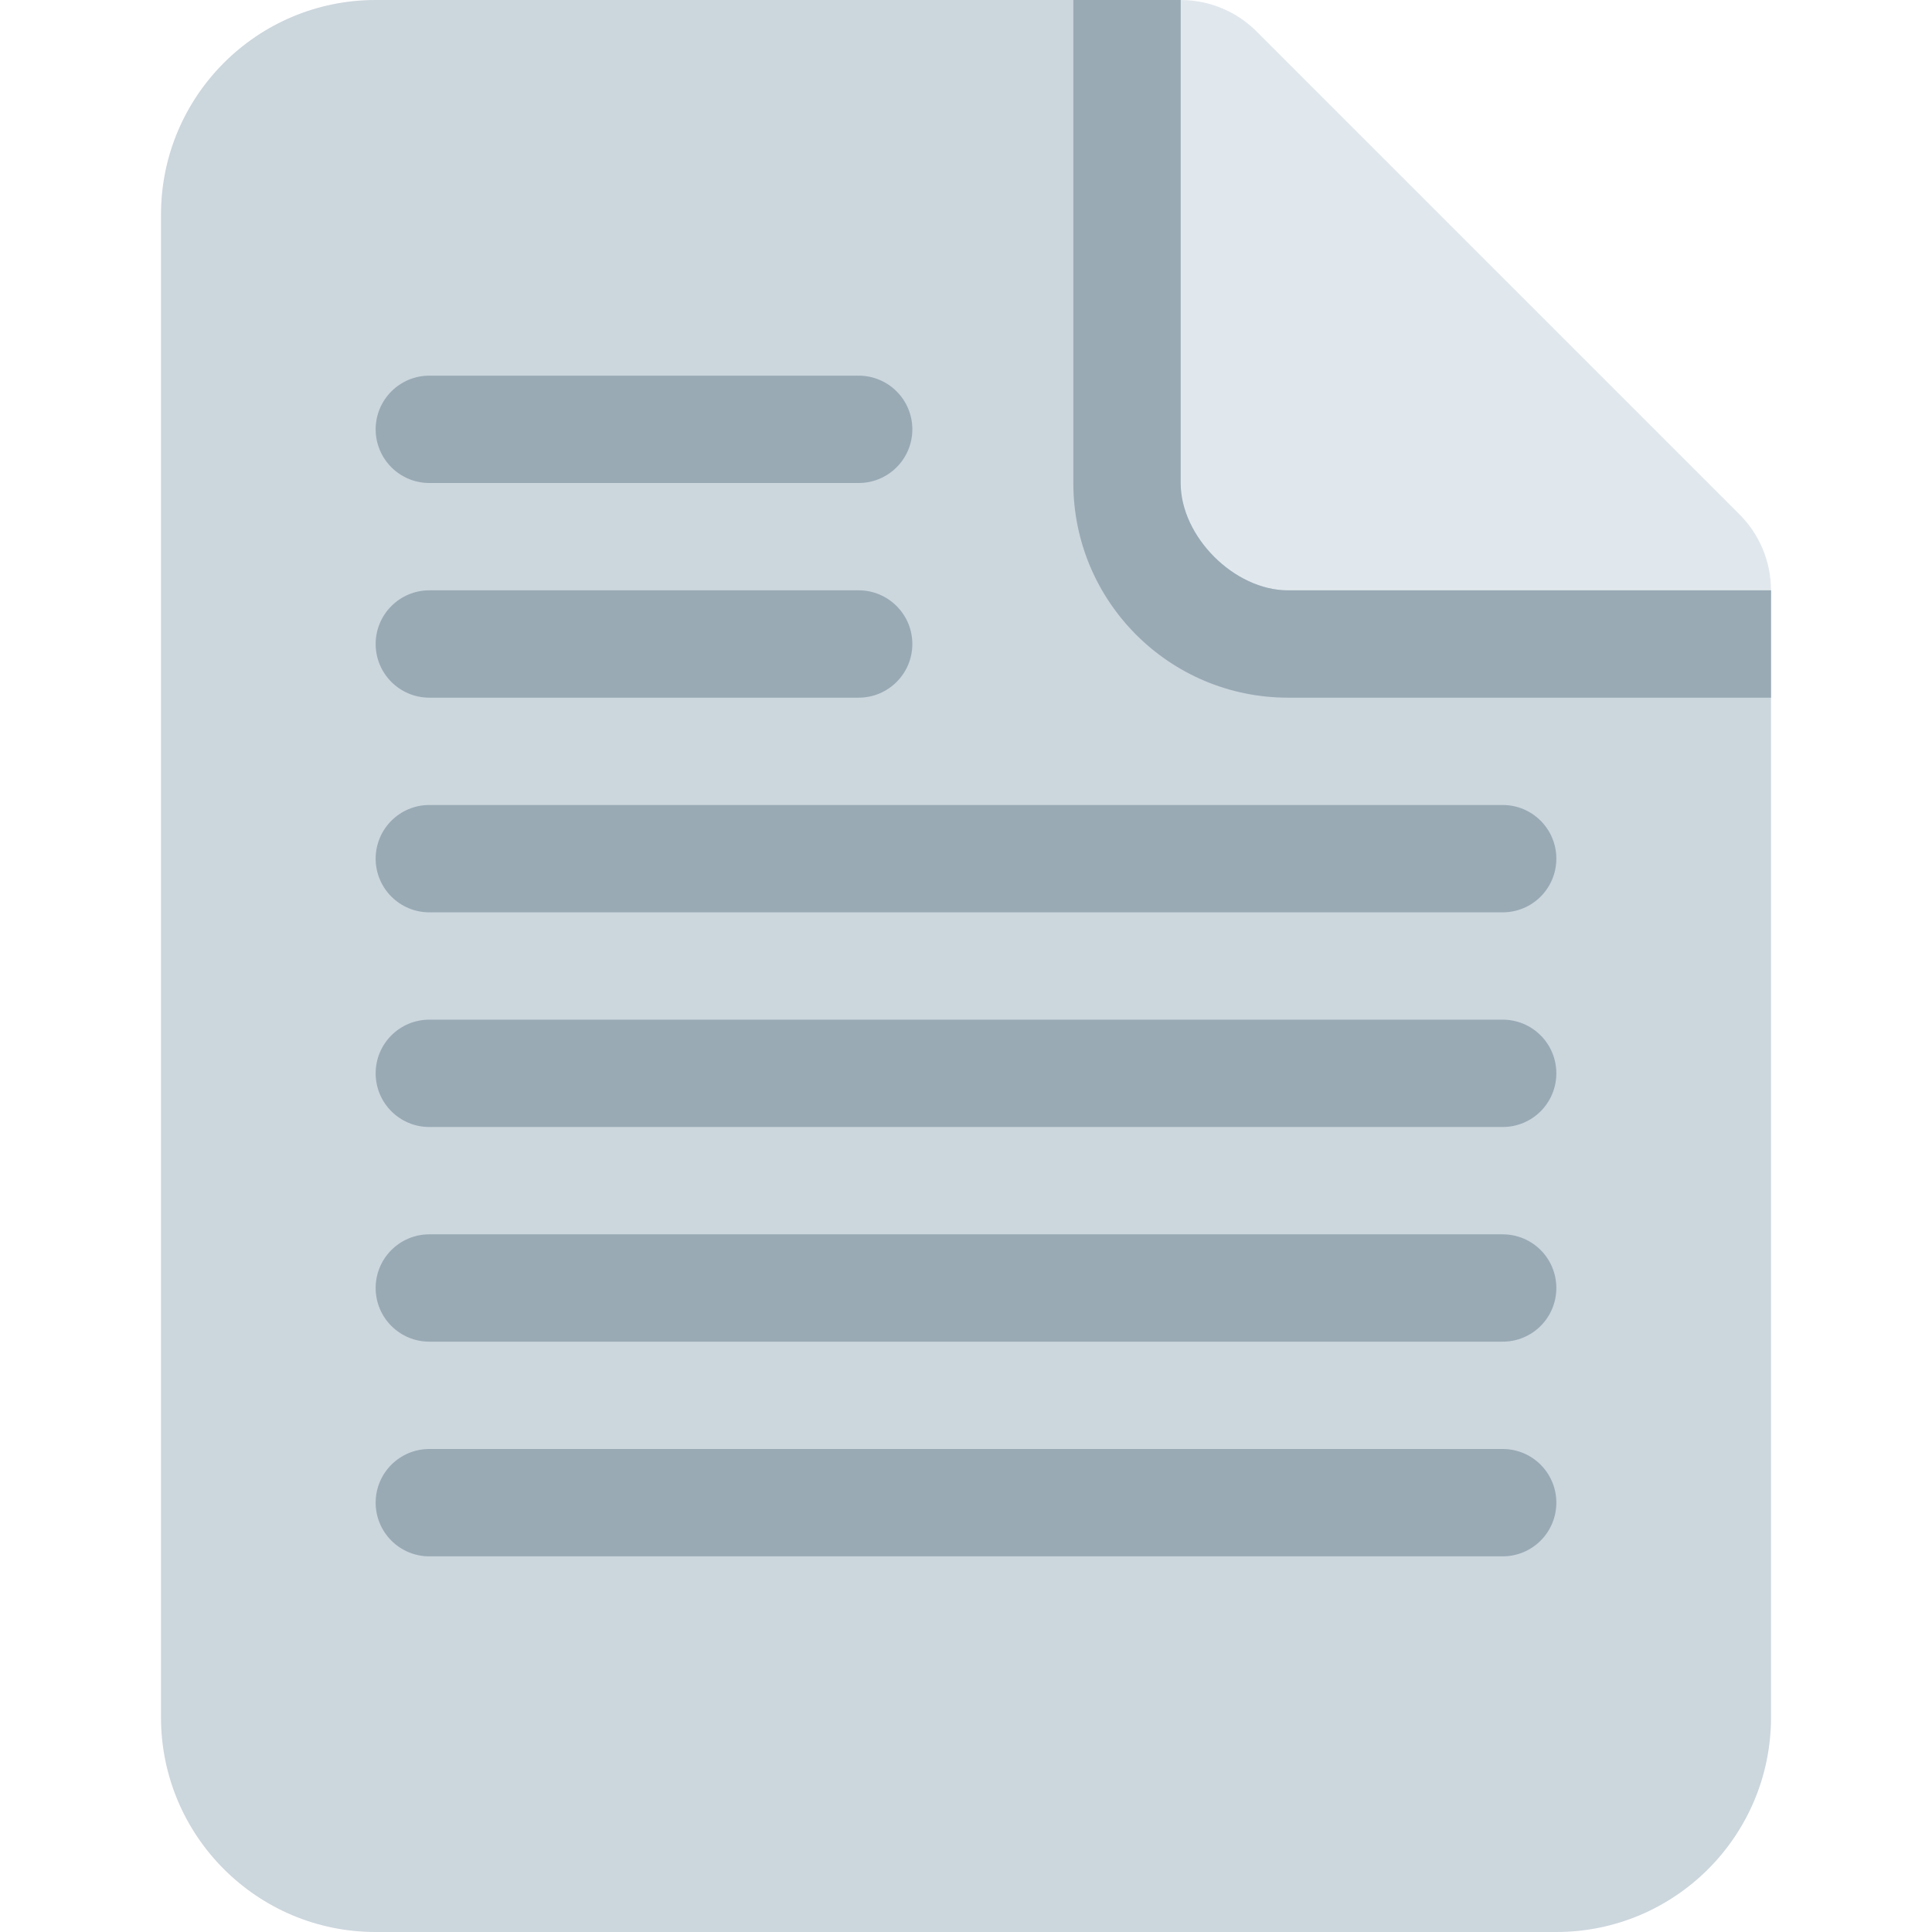
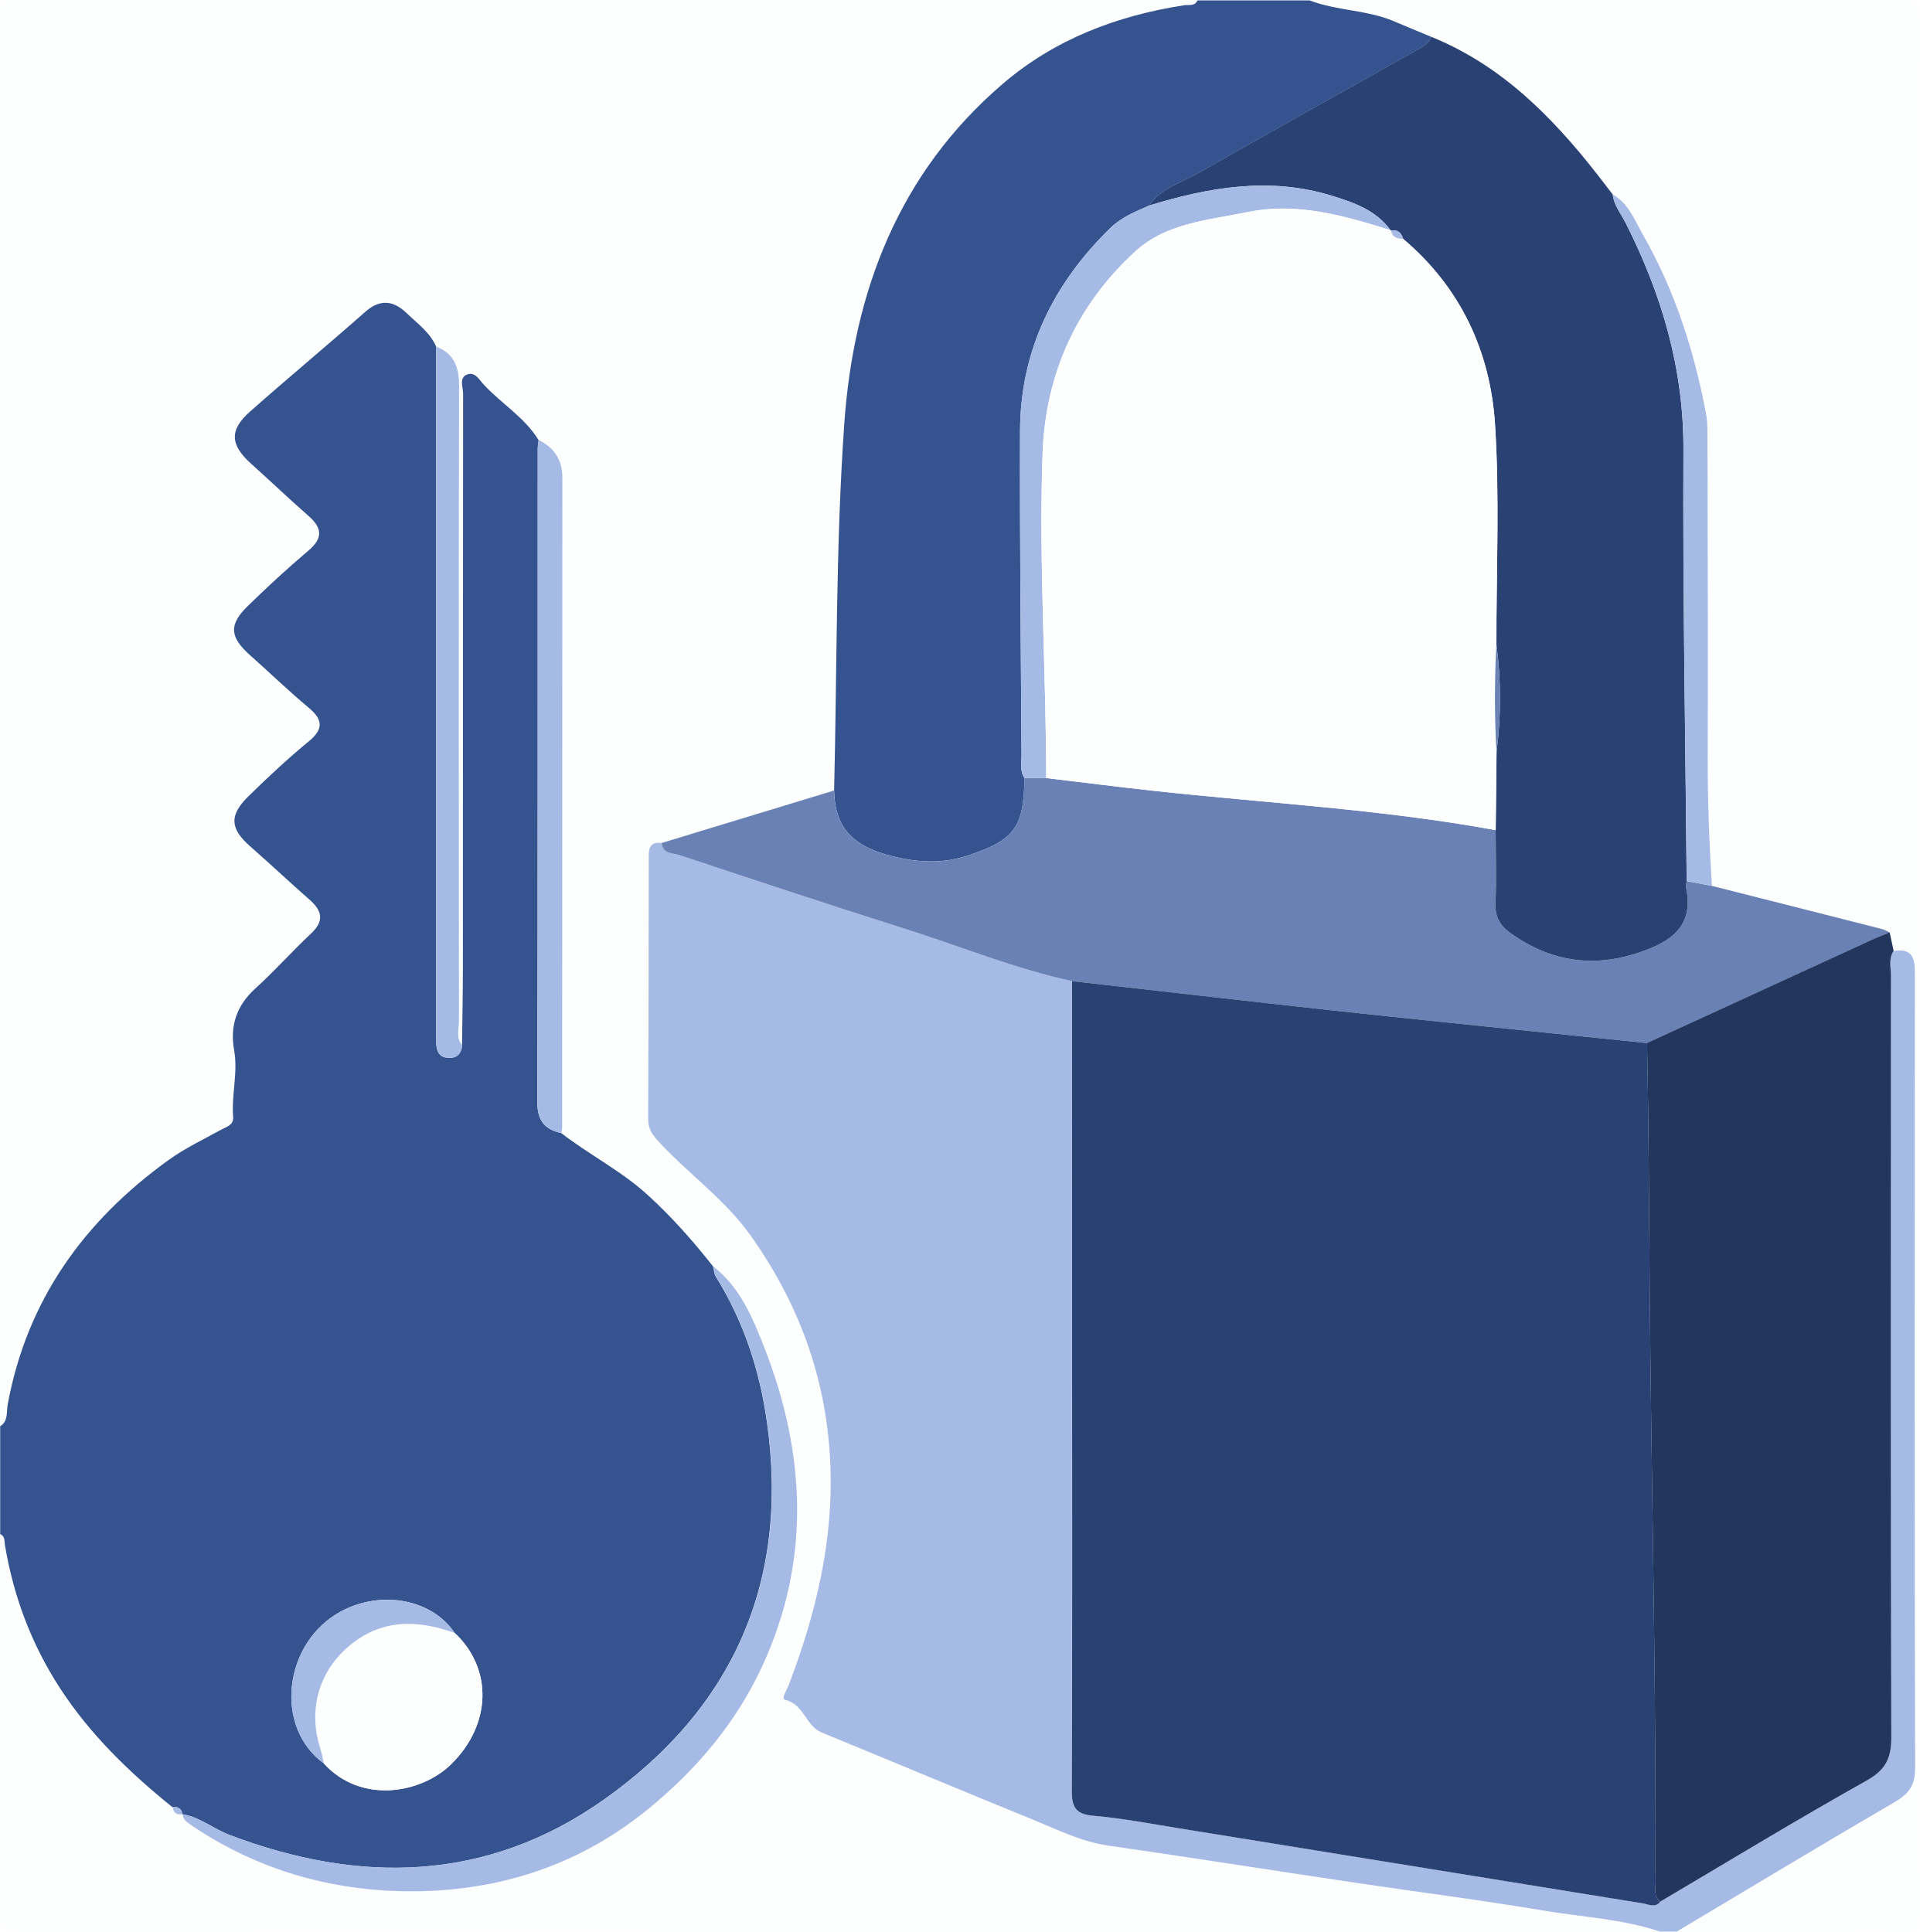
- <svg xmlns="http://www.w3.org/2000/svg" viewBox="0 0 36 36">
-   <path fill="#E1E8ED" d="M32.415 9.586l-9-9C23.054.225 22.553 0 22 0c-1.104 0-1.999.896-2 2 0 .552.224 1.053.586 1.415l-3.859 3.859 9 9 3.859-3.859c.362.361.862.585 1.414.585 1.104 0 2.001-.896 2-2 0-.552-.224-1.052-.585-1.414z" />
-   <path fill="#CCD6DD" d="M22 0H7C4.791 0 3 1.791 3 4v28c0 2.209 1.791 4 4 4h22c2.209 0 4-1.791 4-4V11h-9c-1 0-2-1-2-2V0z" />
-   <path fill="#99AAB5" d="M22 0h-2v9c0 2.209 1.791 4 4 4h9v-2h-9c-1 0-2-1-2-2V0zm-5 8c0 .552-.448 1-1 1H8c-.552 0-1-.448-1-1s.448-1 1-1h8c.552 0 1 .448 1 1zm0 4c0 .552-.448 1-1 1H8c-.552 0-1-.448-1-1s.448-1 1-1h8c.552 0 1 .448 1 1zm12 4c0 .552-.447 1-1 1H8c-.552 0-1-.448-1-1s.448-1 1-1h20c.553 0 1 .448 1 1zm0 4c0 .553-.447 1-1 1H8c-.552 0-1-.447-1-1 0-.553.448-1 1-1h20c.553 0 1 .447 1 1zm0 4c0 .553-.447 1-1 1H8c-.552 0-1-.447-1-1 0-.553.448-1 1-1h20c.553 0 1 .447 1 1zm0 4c0 .553-.447 1-1 1H8c-.552 0-1-.447-1-1 0-.553.448-1 1-1h20c.553 0 1 .447 1 1z" />
+ <svg xmlns="http://www.w3.org/2000/svg" id="Layer_1" data-name="Layer 1" viewBox="0 0 444 447">
+   <defs>
+     <style>
+       .cls-1 {
+         fill: #fdfefe;
+       }
+ 
+       .cls-1, .cls-2, .cls-3, .cls-4, .cls-5, .cls-6 {
+         stroke-width: 0px;
+       }
+ 
+       .cls-2 {
+         fill: #34538f;
+       }
+ 
+       .cls-3 {
+         fill: #6981b4;
+       }
+ 
+       .cls-4 {
+         fill: #22365e;
+       }
+ 
+       .cls-5 {
+         fill: #a5bae4;
+       }
+ 
+       .cls-6 {
+         fill: #294273;
+       }
+     </style>
+   </defs>
+   <path class="cls-1" d="m383.94,446.89c-126.48,0-252.97-.02-379.45.11-3.96,0-4.5-1.13-4.48-4.7.15-29.12.09-58.24.09-87.37,1.17.5.94,1.57,1.1,2.53,1.99,11.88,6.11,22.9,12.71,33.07,7.02,10.83,16.13,19.58,26.06,27.6.19,1.33.97,1.82,2.26,1.59l.02.02c.12,1.34,1.22,1.99,2.13,2.61,15.93,10.8,33.9,15.56,52.78,15.19,19.28-.37,37.09-6.29,52.46-18.75,11.32-9.17,20.5-19.98,26.61-33.1,11.39-24.47,10.22-49.34.57-73.97-2.67-6.83-5.6-13.91-11.79-18.72-4.61-5.86-9.52-11.41-15.06-16.48-6.16-5.63-13.57-9.36-20.09-14.39.07-.49.2-.99.2-1.48.02-50.05.04-100.1.05-150.15,0-4.04-1.82-6.95-5.47-8.7-3.2-5.22-8.51-8.37-12.59-12.72-1.1-1.18-2.1-3.18-3.94-2.46-1.96.76-.93,2.95-.94,4.46-.06,44.11-.04,88.22-.05,132.33,0,6.15-.13,12.31-.2,18.46-1.48-1.75-.74-3.84-.75-5.76-.05-48.95-.07-97.91.02-146.86,0-4.28-1.12-7.43-5.26-9.07-1.45-3.29-4.33-5.34-6.8-7.72-3.05-2.94-6.13-3.4-9.62-.32-8.82,7.78-17.88,15.3-26.68,23.1-4.81,4.26-4.54,7.7.29,12.03,4.45,3.99,8.76,8.12,13.26,12.06,3.2,2.8,3.41,5.16-.01,8.05-4.81,4.07-9.45,8.37-13.97,12.76-4.52,4.39-4.25,7.25.55,11.5,4.47,3.97,8.77,8.14,13.36,11.97,3.34,2.78,3.73,4.94.13,7.91-4.85,3.99-9.46,8.3-13.95,12.7-4.53,4.44-4.23,7.52.47,11.63,4.61,4.04,9.08,8.24,13.68,12.29,2.95,2.58,3.45,4.93.31,7.86-4.38,4.09-8.35,8.61-12.8,12.63-4.39,3.96-5.97,8.67-4.96,14.33.92,5.16-.64,10.26-.23,15.4.15,1.96-1.5,2.28-2.79,3-4.06,2.25-8.31,4.25-12.05,6.94-19.63,14.12-32.9,32.48-37.32,56.7-.29,1.6.18,3.75-1.68,4.93C.09,221.42.11,112.89,0,4.37,0,.83.65,0,4.32,0c90.89.13,181.78.1,272.67.1-.62,1.43-1.98.95-3.04,1.12-15.58,2.41-29.92,7.84-41.98,18.17-24.09,20.63-34.53,48.16-36.68,78.68-1.98,28.19-1.66,56.55-2.35,84.83-13.29,4.05-26.59,8.1-39.88,12.14-3.14-.36-2.97,1.79-2.97,3.86-.03,19.99-.04,39.98-.13,59.97-.01,2.16.81,3.5,2.29,5.11,6.91,7.54,15.43,13.42,21.45,21.93,11.06,15.61,17.36,32.71,18.35,51.83.93,18.12-3.17,35.28-9.55,52.04-.45,1.17-1.85,3.28-.86,3.5,4.36.99,4.74,6.03,8.45,7.55,16.3,6.69,32.53,13.53,48.86,20.16,5.67,2.31,11.15,5.1,17.38,6,19.2,2.77,38.37,5.79,57.55,8.65,14.43,2.15,28.92,3.98,43.31,6.41,8.93,1.51,18.09,1.91,26.77,4.83Z" />
+   <path class="cls-2" d="m.09,329.95c1.86-1.18,1.38-3.34,1.68-4.93,4.43-24.21,17.69-42.58,37.32-56.7,3.75-2.69,7.99-4.7,12.05-6.94,1.3-.72,2.95-1.03,2.79-3-.4-5.14,1.15-10.24.23-15.4-1.01-5.66.57-10.37,4.96-14.33,4.44-4.01,8.42-8.54,12.8-12.63,3.14-2.93,2.63-5.28-.31-7.86-4.61-4.04-9.07-8.25-13.68-12.29-4.7-4.11-5-7.19-.47-11.63,4.49-4.4,9.1-8.71,13.95-12.7,3.61-2.97,3.21-5.13-.13-7.91-4.59-3.83-8.89-8-13.36-11.97-4.8-4.26-5.07-7.11-.55-11.5,4.52-4.4,9.15-8.69,13.97-12.76,3.43-2.9,3.21-5.25.01-8.05-4.49-3.93-8.81-8.07-13.26-12.06-4.83-4.33-5.1-7.78-.29-12.03,8.8-7.8,17.86-15.31,26.68-23.1,3.49-3.08,6.57-2.62,9.62.32,2.47,2.38,5.36,4.43,6.8,7.72,0,52.34,0,104.69,0,157.03,0,1.33,0,2.66.01,3.99,0,1.62.47,3.16,2.19,3.46,2.02.36,3.6-.39,3.78-2.79.07-6.15.2-12.31.2-18.46.02-44.11,0-88.22.05-132.33,0-1.51-1.02-3.7.94-4.46,1.83-.71,2.83,1.29,3.94,2.46,4.08,4.36,9.38,7.5,12.58,12.72-.07.66-.21,1.32-.21,1.98-.01,50.45.02,100.91-.08,151.36,0,4.12,1.75,6.18,5.51,6.99,6.52,5.03,13.93,8.76,20.09,14.39,5.54,5.07,10.45,10.61,15.06,16.48.2.79.22,1.7.63,2.36,6.4,10.31,10.09,21.48,11.8,33.51,5.28,37.06-7.84,66.49-37.96,87.66-26.83,18.86-56.26,19.43-86.4,7.97-3.71-1.41-6.82-4.13-10.84-4.77,0,0-.02-.02-.02-.02-.18-1.34-.99-1.79-2.26-1.59-9.93-8.02-19.03-16.78-26.06-27.6-6.6-10.17-10.72-21.19-12.71-33.07-.16-.95.07-2.03-1.1-2.53v-24.99Zm74.84,78.07c8.57,9.42,22.47,6.97,29.41.18,9.41-9.21,9.67-22.16.83-30.41-5.21-7.75-16.81-9.98-26.16-5.04-13.46,7.12-15.74,26.86-4.07,35.27Z" />
+   <path class="cls-5" d="m383.94,446.89c-8.68-2.92-17.83-3.32-26.77-4.83-14.39-2.43-28.87-4.26-43.31-6.41-19.19-2.86-38.35-5.88-57.55-8.65-6.22-.9-11.71-3.69-17.38-6-16.32-6.64-32.56-13.47-48.86-20.16-3.7-1.52-4.09-6.56-8.45-7.55-.98-.22.41-2.33.86-3.5,6.38-16.76,10.49-33.92,9.55-52.04-.98-19.12-7.29-36.22-18.35-51.83-6.03-8.51-14.54-14.39-21.45-21.93-1.48-1.62-2.3-2.95-2.29-5.11.09-19.99.11-39.98.13-59.97,0-2.08-.17-4.23,2.97-3.87.23,2.6,2.62,2.3,4.14,2.81,17.44,5.8,34.89,11.58,52.41,17.13,12.77,4.05,25.21,9.15,38.35,12.02,0,28.3.02,56.59.03,84.89,0,34.12.06,68.25-.08,102.37-.02,3.96.98,5.5,5.12,5.85,6.77.58,13.47,1.88,20.19,2.97,35.57,5.74,71.14,11.5,106.71,17.27,1.43.23,2.87,1.14,4.13-.36,15.86-9.37,31.59-18.96,47.66-27.96,4.45-2.5,5.79-5.18,5.78-10.1-.17-58.7-.12-117.4-.08-176.1,0-1.94-.6-3.99.62-5.82,4.77-.77,4.97,2.15,4.97,5.74-.05,61.1-.07,122.2.04,183.3,0,3.87-1.32,5.92-4.61,7.84-16.92,9.86-33.69,19.98-50.5,30.01h-4Z" />
+   <path class="cls-1" d="m387.94,446.89c16.82-10.03,33.58-20.15,50.5-30.01,3.29-1.91,4.61-3.97,4.61-7.84-.12-61.1-.1-122.2-.04-183.3,0-3.59-.2-6.51-4.97-5.74-.31-1.42-.62-2.85-.92-4.27-.57-.27-1.12-.63-1.71-.78-13.14-3.35-26.28-6.67-39.42-10-.57-9.94-.99-19.88-.96-29.85.09-24.43,0-48.86-.05-73.29,0-1.99.05-4.02-.32-5.95-2.72-14.6-7.22-28.6-14.61-41.55-1.92-3.36-3.31-7.21-6.97-9.3-1.21-1.57-2.4-3.15-3.63-4.71-10.47-13.36-22.2-25.2-38.31-31.75-2.9-1.21-5.8-2.39-8.68-3.62-6.24-2.66-13.19-2.4-19.48-4.82,45.82,0,91.63.04,137.45-.08,2.98,0,3.58.6,3.58,3.58-.09,146.6-.09,293.19,0,439.79,0,2.98-.59,3.62-3.58,3.59-17.49-.18-34.99-.09-52.48-.09Z" />
+   <path class="cls-2" d="m302.97.1c6.29,2.42,13.25,2.16,19.48,4.82,2.88,1.23,5.79,2.42,8.68,3.62-.66,1.71-2.3,2.42-3.68,3.2-16.72,9.46-33.54,18.74-50.21,28.29-3.93,2.25-8.65,3.44-11.4,7.53-3.2,1.38-6.46,2.72-9,5.2-13.2,12.88-20.82,28.35-20.88,46.98-.08,24.98.18,49.96.34,74.94.01,1.79-.45,3.68.69,5.34-.18,11.55-2.33,14.38-13.38,18.01-4.89,1.6-9.93,1.56-14.76.61-11.41-2.24-15.67-6.75-15.9-15.75.69-28.28.37-56.64,2.35-84.83,2.14-30.52,12.58-58.05,36.68-78.68,12.06-10.33,26.4-15.76,41.98-18.17,1.06-.16,2.42.31,3.04-1.12h25.99Z" />
+   <path class="cls-3" d="m192.94,182.9c.23,8.99,4.49,13.51,15.9,15.75,4.83.95,9.88,1,14.76-.61,11.05-3.63,13.2-6.46,13.38-18.01,1.67,0,3.34-.01,5.01-.02,8.26.98,16.51,2.03,24.77,2.94,26.43,2.88,53.02,4.3,79.22,9.11,0,5.65.18,11.31-.04,16.96-.12,3.02.98,5.08,3.3,6.76,9.27,6.72,19.27,8.28,30.15,4.54,7.2-2.48,12.56-6.09,10.62-14.98-.1-.46.11-.98.17-1.48,1.93.37,3.86.73,5.8,1.1,13.14,3.33,26.29,6.65,39.42,10,.6.15,1.14.52,1.71.78-1.38.57-2.77,1.09-4.13,1.72-17.33,7.95-34.66,15.91-51.99,23.87-7.43-.76-14.85-1.51-22.28-2.28-16.82-1.75-33.65-3.43-50.46-5.27-20.11-2.19-40.2-4.51-60.3-6.78-13.14-2.86-25.58-7.97-38.35-12.02-17.52-5.55-34.97-11.33-52.41-17.13-1.52-.51-3.91-.21-4.14-2.81,13.29-4.05,26.59-8.1,39.88-12.14Z" />
+   <path class="cls-5" d="m42.23,419.75c4.02.65,7.13,3.36,10.84,4.77,30.14,11.46,59.57,10.89,86.4-7.97,30.12-21.17,43.24-50.61,37.96-87.66-1.71-12.02-5.41-23.2-11.8-33.51-.41-.66-.43-1.57-.63-2.36,6.19,4.81,9.12,11.89,11.79,18.72,9.64,24.63,10.82,49.5-.57,73.97-6.11,13.12-15.29,23.93-26.61,33.1-15.37,12.45-33.18,18.37-52.46,18.75-18.87.37-36.84-4.4-52.78-15.19-.91-.62-2.01-1.26-2.13-2.61Z" />
+   <path class="cls-5" d="m129.84,262.15c-3.76-.81-5.52-2.87-5.51-6.99.1-50.45.07-100.91.08-151.36,0-.66.13-1.32.21-1.98,3.64,1.76,5.47,4.66,5.47,8.7-.01,50.05-.02,100.1-.05,150.15,0,.49-.13.99-.2,1.48Z" />
+   <path class="cls-5" d="m106.91,241.89c-.18,2.39-1.76,3.15-3.78,2.79-1.72-.31-2.18-1.85-2.19-3.46,0-1.33-.01-2.66-.01-3.99,0-52.34,0-104.69,0-157.03,4.15,1.64,5.27,4.79,5.26,9.07-.09,48.95-.07,97.91-.02,146.86,0,1.92-.73,4,.75,5.76Z" />
+   <path class="cls-5" d="m39.95,418.14c1.27-.19,2.08.26,2.26,1.59-1.29.23-2.07-.26-2.26-1.59Z" />
+   <path class="cls-1" d="m105.16,377.8c8.84,8.25,8.59,21.19-.83,30.41-6.94,6.79-20.84,9.24-29.4-.18-.25-1.1-.42-2.24-.78-3.31-2.93-8.86-.55-17.77,6.46-23.78,7.48-6.4,15.83-6.27,24.55-3.14Z" />
+   <path class="cls-5" d="m105.16,377.8c-8.72-3.13-17.07-3.25-24.55,3.14-7.01,6-9.39,14.91-6.46,23.78.35,1.07.52,2.2.78,3.31-11.67-8.41-9.4-28.15,4.07-35.27,9.35-4.94,20.95-2.71,26.16,5.04Z" />
+   <path class="cls-6" d="m247.97,227c20.1,2.26,40.19,4.58,60.3,6.78,16.81,1.83,33.64,3.52,50.46,5.27,7.42.77,14.85,1.52,22.28,2.28.38,18.93.45,37.89.61,56.81.34,41.58,1.34,83.15,1.34,124.73,0,4.16-.04,8.32.02,12.49.02,1.6-.51,3.39,1.09,4.64-1.26,1.5-2.7.59-4.13.36-35.57-5.77-71.13-11.53-106.71-17.27-6.72-1.08-13.42-2.39-20.19-2.97-4.14-.35-5.14-1.89-5.12-5.85.15-34.12.09-68.24.08-102.37,0-28.3-.02-56.59-.03-84.89Z" />
+   <path class="cls-4" d="m384.06,439.98c-1.6-1.25-1.07-3.04-1.09-4.64-.06-4.16-.02-8.32-.02-12.49,0-41.58-.99-83.15-1.34-124.73-.16-18.92-.23-37.88-.61-56.81,17.33-7.96,34.66-15.92,51.99-23.87,1.35-.62,2.75-1.15,4.13-1.72.31,1.42.62,2.85.92,4.27-1.23,1.83-.62,3.88-.62,5.82-.04,58.7-.09,117.4.08,176.1.01,4.92-1.32,7.61-5.78,10.1-16.06,9-31.8,18.59-47.66,27.96Z" />
+   <path class="cls-6" d="m390.18,203.85c-.06.49-.27,1.02-.17,1.48,1.94,8.89-3.42,12.51-10.62,14.98-10.88,3.74-20.88,2.18-30.15-4.54-2.32-1.68-3.42-3.74-3.3-6.76.23-5.64.05-11.3.04-16.96.06-5.99.13-11.99.19-17.98,1.08-8.36,1.09-16.73-.03-25.09-.03-16.95.77-33.95-.32-50.83-1.09-16.86-7.96-31.65-21.24-42.88-.42-1.4-1.22-2.22-2.8-1.91l-.15-.13c-3.39-4.67-8.61-6.43-13.71-7.99-14.26-4.36-28.25-1.93-42.09,2.31,2.75-4.09,7.47-5.28,11.4-7.53,16.67-9.55,33.49-18.83,50.21-28.29,1.38-.78,3.02-1.49,3.68-3.2,16.12,6.55,27.85,18.39,38.31,31.75,1.22,1.56,2.42,3.14,3.63,4.71.28,2.57,1.95,4.52,3.05,6.71,8.32,16.51,13.39,33.67,13.3,52.47-.17,33.22.46,66.44.75,99.66Z" />
+   <path class="cls-5" d="m390.18,203.85c-.29-33.22-.92-66.44-.75-99.66.09-18.8-4.98-35.96-13.3-52.47-1.1-2.19-2.78-4.14-3.05-6.71,3.67,2.09,5.05,5.94,6.97,9.3,7.39,12.95,11.89,26.95,14.61,41.55.36,1.94.31,3.97.32,5.95.04,24.43.13,48.86.05,73.29-.04,9.97.38,19.91.96,29.85-1.93-.37-3.86-.73-5.8-1.1Z" />
+   <path class="cls-5" d="m265.85,47.56c13.84-4.24,27.83-6.67,42.09-2.31,5.1,1.56,10.32,3.31,13.71,7.99-10.78-3.35-21.54-6.53-33.08-4.17-9.08,1.86-18.78,2.52-25.93,9.07-13.58,12.44-20.78,28.3-21.46,46.63-.93,25.07.83,50.15.82,75.23-1.67,0-3.34.01-5.01.02-1.14-1.66-.68-3.56-.69-5.34-.16-24.98-.42-49.96-.34-74.94.06-18.63,7.68-34.1,20.88-46.98,2.55-2.48,5.8-3.82,9-5.2Z" />
+   <path class="cls-1" d="m242,180.01c0-25.08-1.75-50.16-.82-75.23.68-18.33,7.88-34.19,21.46-46.63,7.15-6.55,16.85-7.21,25.93-9.07,11.54-2.36,22.31.82,33.08,4.17,0,0,.15.13.15.13.28,1.59,1.46,1.87,2.8,1.91,13.28,11.22,20.15,26.01,21.24,42.88,1.09,16.88.29,33.88.32,50.83-.43,8.36-.46,16.73.03,25.09-.06,5.99-.13,11.99-.19,17.98-26.2-4.81-52.8-6.22-79.22-9.11-8.27-.9-16.51-1.95-24.77-2.94Z" />
+   <path class="cls-3" d="m346.18,174.07c-.49-8.36-.46-16.73-.03-25.09,1.12,8.36,1.12,16.72.03,25.09Z" />
+   <path class="cls-5" d="m324.6,55.27c-1.34-.04-2.52-.32-2.8-1.91,1.58-.32,2.38.51,2.8,1.91Z" />
</svg>
